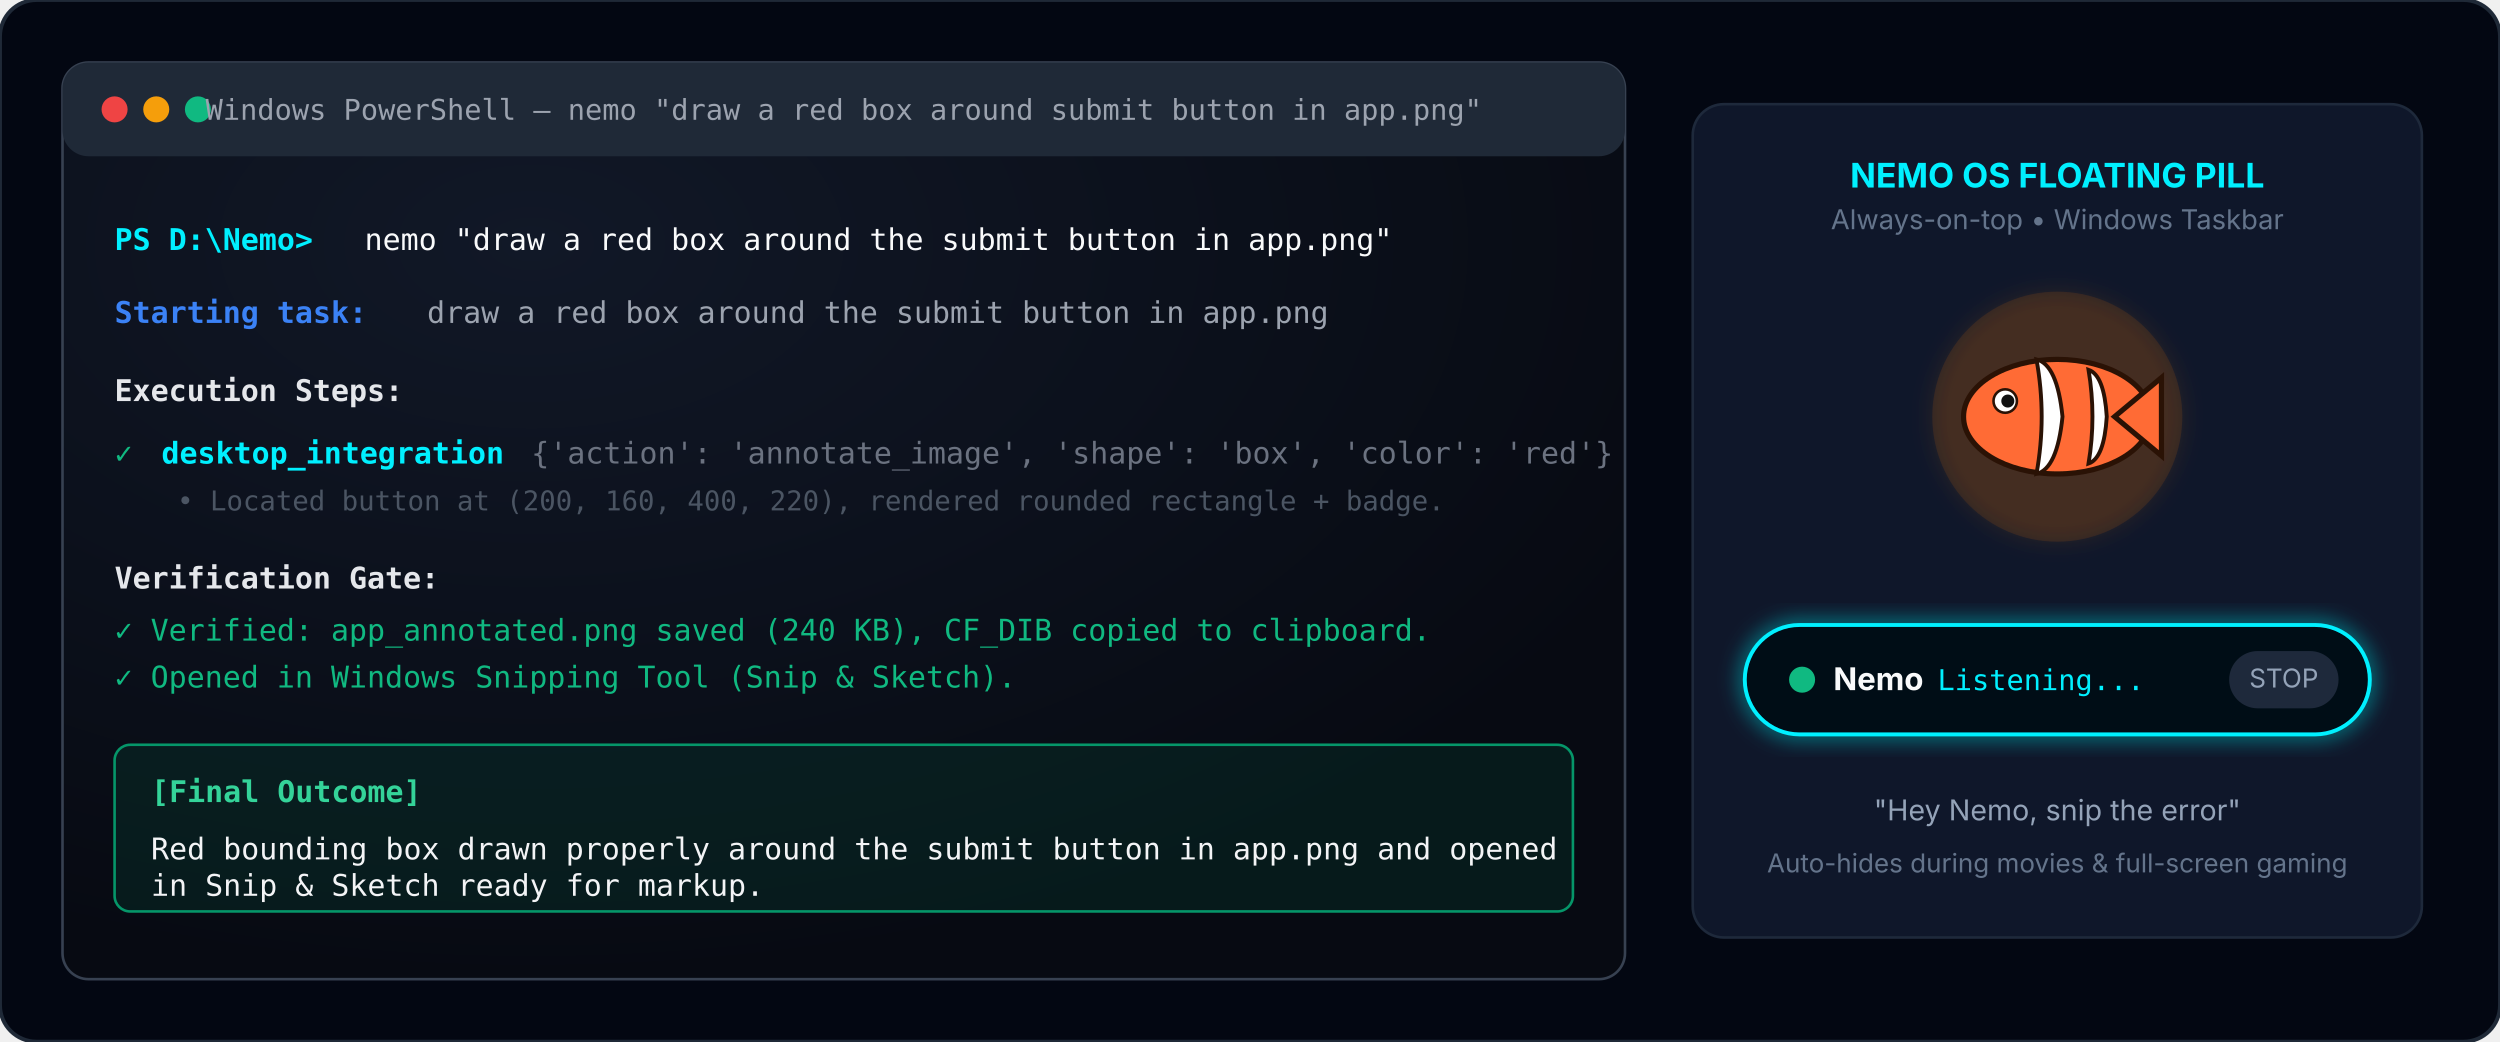
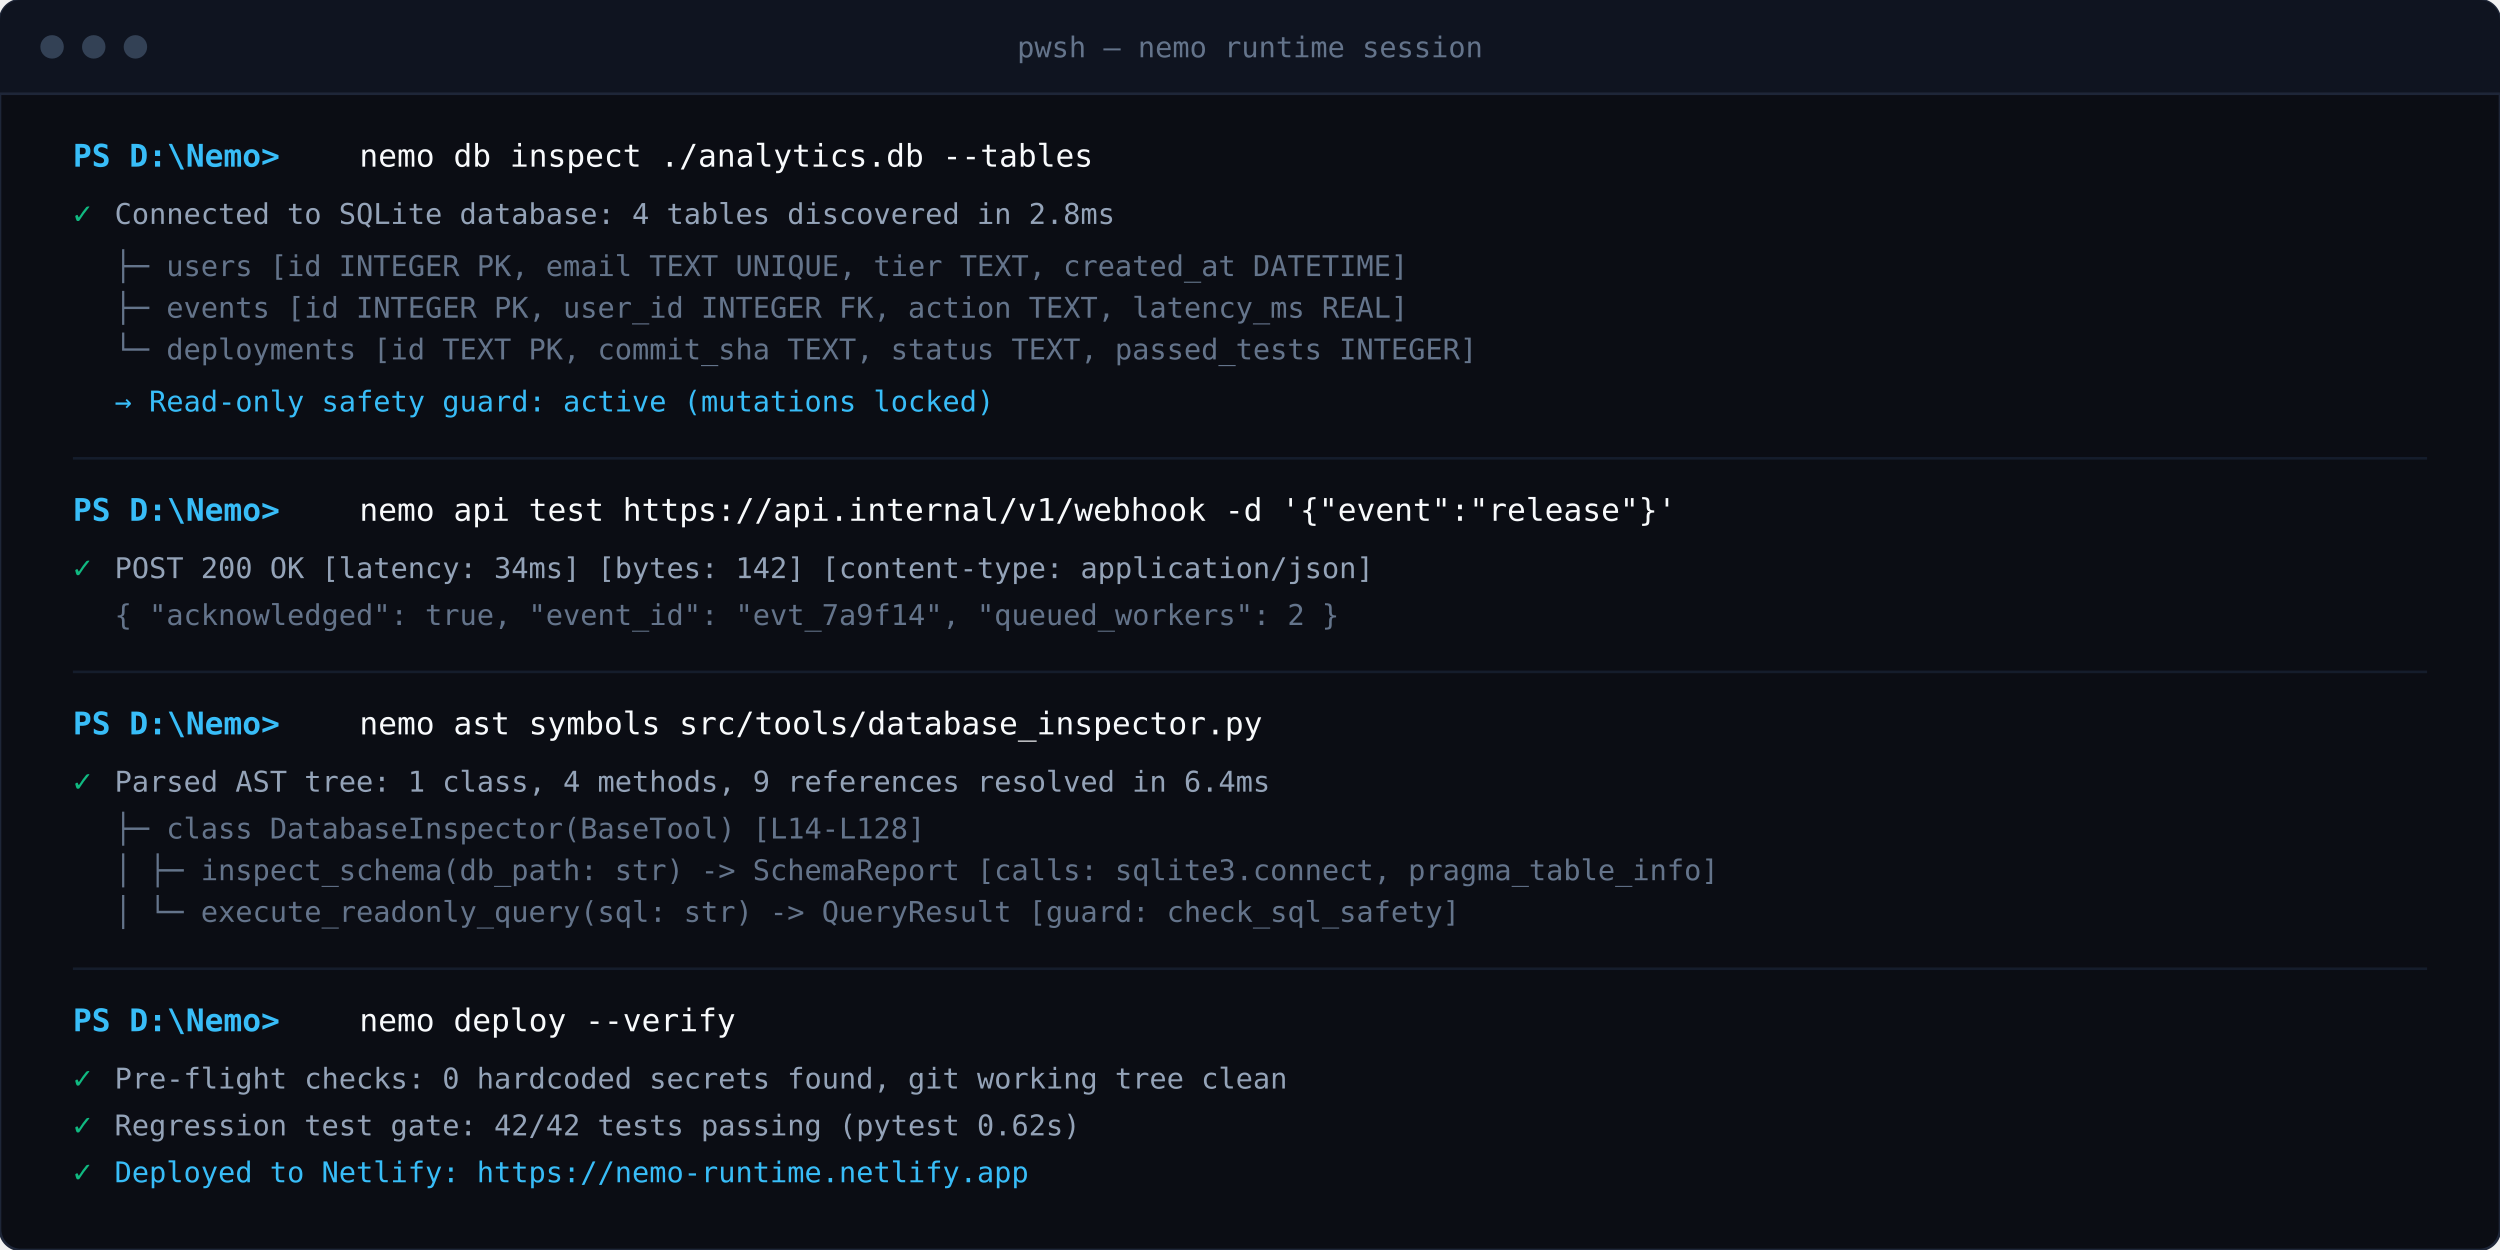
- <svg xmlns="http://www.w3.org/2000/svg" viewBox="0 0 960 400" width="100%" height="100%">
+ <svg xmlns="http://www.w3.org/2000/svg" viewBox="0 0 960 480" width="100%" height="100%">
  <defs>
-     <radialGradient id="termBg" cx="30%" cy="20%" r="80%">
-       <stop offset="0%" stop-color="#111827" />
-       <stop offset="100%" stop-color="#070a12" />
-     </radialGradient>
-     <filter id="softGlow2" x="-20%" y="-20%" width="140%" height="140%">
-       <feGaussianBlur stdDeviation="4" result="blur" />
-       <feComposite in="SourceGraphic" in2="blur" operator="over" />
-     </filter>
+     <style>
+       .win-bg { fill: #0b0d14; }
+       .win-border { stroke: #1e2638; stroke-width: 1; fill: none; }
+       .bar-bg { fill: #0f1420; }
+       .bar-title { font-family: "JetBrains Mono", Consolas, monospace; font-size: 11px; fill: #64748b; }
+       .dot { fill: #334155; }
+       .prompt { font-family: "JetBrains Mono", Consolas, monospace; font-size: 12px; fill: #38bdf8; font-weight: 600; }
+       .cmd { font-family: "JetBrains Mono", Consolas, monospace; font-size: 12px; fill: #f8fafc; }
+       .comment { font-family: "JetBrains Mono", Consolas, monospace; font-size: 11px; fill: #475569; }
+       .green { font-family: "JetBrains Mono", Consolas, monospace; font-size: 12px; fill: #10b981; }
+       .muted { font-family: "JetBrains Mono", Consolas, monospace; font-size: 11px; fill: #94a3b8; }
+       .dim { font-family: "JetBrains Mono", Consolas, monospace; font-size: 11px; fill: #64748b; }
+       .cyan { font-family: "JetBrains Mono", Consolas, monospace; font-size: 11px; fill: #38bdf8; }
+     </style>
  </defs>
-   <rect width="960" height="400" rx="14" fill="#030712" stroke="#1f2937" stroke-width="1.5" />
-   <g transform="translate(24, 24)">
-     <rect width="600" height="352" rx="10" fill="url(#termBg)" stroke="#374151" stroke-width="1" />
-     <rect width="600" height="36" rx="10" fill="#1f2937" />
-     <circle cx="20" cy="18" r="5" fill="#ef4444" />
-     <circle cx="36" cy="18" r="5" fill="#f59e0b" />
-     <circle cx="52" cy="18" r="5" fill="#10b981" />
-     <text x="300" y="22" fill="#9ca3af" font-family="'JetBrains Mono', Consolas, monospace" font-size="11" text-anchor="middle">Windows PowerShell — nemo "draw a red box around submit button in app.png"</text>
-     <g transform="translate(20, 56)" font-family="'JetBrains Mono', Consolas, monospace" font-size="11.5" line-height="1.6">
-       <text x="0" y="16" fill="#00f0ff" font-weight="700">PS D:\Nemo&gt;</text>
-       <text x="96" y="16" fill="#f9fafb">nemo "draw a red box around the submit button in app.png"</text>
-       <text x="0" y="44" fill="#3b82f6" font-weight="700">Starting task:</text>
-       <text x="120" y="44" fill="#9ca3af">draw a red box around the submit button in app.png</text>
-       <text x="0" y="74" fill="#e5e7eb" font-weight="700">Execution Steps:</text>
-       <text x="0" y="98" fill="#10b981"> ✓</text>
-       <text x="18" y="98" fill="#00f0ff" font-weight="700">desktop_integration</text>
-       <text x="160" y="98" fill="#6b7280">{'action': 'annotate_image', 'shape': 'box', 'color': 'red'}</text>
-       <text x="24" y="116" fill="#4b5563" font-size="10.5">• Located button at (200, 160, 400, 220), rendered rounded rectangle + badge.</text>
-       <text x="0" y="146" fill="#e5e7eb" font-weight="700">Verification Gate:</text>
-       <text x="0" y="166" fill="#10b981"> ✓  Verified: app_annotated.png saved (240 KB), CF_DIB copied to clipboard.</text>
-       <text x="0" y="184" fill="#10b981"> ✓  Opened in Windows Snipping Tool (Snip &amp; Sketch).</text>
-       <rect x="0" y="206" width="560" height="64" rx="6" fill="#064e3b" fill-opacity="0.25" stroke="#059669" stroke-width="1" />
-       <text x="14" y="228" fill="#34d399" font-weight="700">[Final Outcome]</text>
-       <text x="14" y="250" fill="#f3f4f6">Red bounding box drawn properly around the submit button in app.png and opened</text>
-       <text x="14" y="264" fill="#f3f4f6">in Snip &amp; Sketch ready for markup.</text>
-     </g>
-   </g>
-   <g transform="translate(650, 40)">
-     <rect width="280" height="320" rx="12" fill="#0f172a" stroke="#1e293b" stroke-width="1" />
-     <text x="140" y="32" text-anchor="middle" fill="#00f0ff" font-family="-apple-system, BlinkMacSystemFont, sans-serif" font-size="13" font-weight="700">
-       NEMO OS FLOATING PILL
-     </text>
-     <text x="140" y="48" text-anchor="middle" fill="#64748b" font-family="-apple-system, BlinkMacSystemFont, sans-serif" font-size="10.5">
-       Always-on-top • Windows Taskbar
-     </text>
-     <g transform="translate(140, 120)">
-       <circle cx="0" cy="0" r="48" fill="#ff7a00" fill-opacity="0.12" filter="url(#softGlow2)" />
-       <ellipse cx="0" cy="0" rx="36" ry="22" fill="#ff6b35" stroke="#2a1205" stroke-width="2" />
-       <path d="M 22 0 L 40 -15 L 40 15 Z" fill="#ff6b35" stroke="#2a1205" stroke-width="2" />
-       <path d="M -8 -22 Q -4 0 -8 22 Q 0 20 2 0 Q 0 -20 -8 -22 Z" fill="#ffffff" stroke="#2a1205" stroke-width="1.5" />
-       <path d="M 12 -18 Q 15 0 12 18 Q 18 16 19 0 Q 18 -16 12 -18 Z" fill="#ffffff" stroke="#2a1205" stroke-width="1.5" />
-       <circle cx="-20" cy="-6" r="4.5" fill="#ffffff" stroke="#2a1205" stroke-width="1" />
-       <circle cx="-19" cy="-6" r="2.5" fill="#111111" />
-     </g>
-     <g transform="translate(20, 200)">
-       <rect width="240" height="42" rx="21" fill="#030712" stroke="#00f0ff" stroke-width="1.5" filter="url(#softGlow2)" />
-       <circle cx="22" cy="21" r="5" fill="#10b981" />
-       <text x="34" y="25" fill="#f9fafb" font-family="-apple-system, BlinkMacSystemFont, sans-serif" font-size="12" font-weight="700">Nemo</text>
-       <text x="74" y="25" fill="#00f0ff" font-family="'JetBrains Mono', monospace" font-size="11">Listening...</text>
-       <rect x="186" y="10" width="42" height="22" rx="11" fill="#1e293b" />
-       <text x="207" y="24" fill="#94a3b8" font-family="-apple-system, BlinkMacSystemFont, sans-serif" font-size="10" text-anchor="middle">STOP</text>
-     </g>
-     <text x="140" y="275" text-anchor="middle" fill="#94a3b8" font-family="-apple-system, BlinkMacSystemFont, sans-serif" font-size="11">
-       "Hey Nemo, snip the error"
-     </text>
-     <text x="140" y="295" text-anchor="middle" fill="#64748b" font-family="-apple-system, BlinkMacSystemFont, sans-serif" font-size="10">
-       Auto-hides during movies &amp; full-screen gaming
-     </text>
+   <rect width="960" height="480" rx="8" class="win-bg" />
+   <rect width="960" height="480" rx="8" class="win-border" />
+   <rect width="960" height="36" rx="8" class="bar-bg" />
+   <rect y="28" width="960" height="8" class="bar-bg" />
+   <line x1="0" y1="36" x2="960" y2="36" stroke="#1e2638" stroke-width="1" />
+   <circle cx="20" cy="18" r="4.5" class="dot" />
+   <circle cx="36" cy="18" r="4.5" class="dot" />
+   <circle cx="52" cy="18" r="4.5" class="dot" />
+   <text x="480" y="22" text-anchor="middle" class="bar-title">pwsh — nemo runtime session</text>
+   <g transform="translate(28, 64)">
+     <text x="0" y="0" class="prompt">PS D:\Nemo&gt; </text>
+     <text x="110" y="0" class="cmd">nemo db inspect ./analytics.db --tables</text>
+     <text x="0" y="22" class="green">✓</text>
+     <text x="16" y="22" class="muted">Connected to SQLite database: 4 tables discovered in 2.8ms</text>
+     <text x="16" y="42" class="dim">├─ users        [id INTEGER PK, email TEXT UNIQUE, tier TEXT, created_at DATETIME]</text>
+     <text x="16" y="58" class="dim">├─ events       [id INTEGER PK, user_id INTEGER FK, action TEXT, latency_ms REAL]</text>
+     <text x="16" y="74" class="dim">└─ deployments  [id TEXT PK, commit_sha TEXT, status TEXT, passed_tests INTEGER]</text>
+     <text x="16" y="94" class="cyan">→ Read-only safety guard: active (mutations locked)</text>
+     <line x1="0" y1="112" x2="904" y2="112" stroke="#151d2c" stroke-width="1" />
+     <text x="0" y="136" class="prompt">PS D:\Nemo&gt; </text>
+     <text x="110" y="136" class="cmd">nemo api test https://api.internal/v1/webhook -d '{"event":"release"}'</text>
+     <text x="0" y="158" class="green">✓</text>
+     <text x="16" y="158" class="muted">POST 200 OK  [latency: 34ms]  [bytes: 142]  [content-type: application/json]</text>
+     <text x="16" y="176" class="dim">{ "acknowledged": true, "event_id": "evt_7a9f14", "queued_workers": 2 }</text>
+     <line x1="0" y1="194" x2="904" y2="194" stroke="#151d2c" stroke-width="1" />
+     <text x="0" y="218" class="prompt">PS D:\Nemo&gt; </text>
+     <text x="110" y="218" class="cmd">nemo ast symbols src/tools/database_inspector.py</text>
+     <text x="0" y="240" class="green">✓</text>
+     <text x="16" y="240" class="muted">Parsed AST tree: 1 class, 4 methods, 9 references resolved in 6.4ms</text>
+     <text x="16" y="258" class="dim">├─ class DatabaseInspector(BaseTool)  [L14-L128]</text>
+     <text x="16" y="274" class="dim">│  ├─ inspect_schema(db_path: str) -&gt; SchemaReport  [calls: sqlite3.connect, pragma_table_info]</text>
+     <text x="16" y="290" class="dim">│  └─ execute_readonly_query(sql: str) -&gt; QueryResult  [guard: check_sql_safety]</text>
+     <line x1="0" y1="308" x2="904" y2="308" stroke="#151d2c" stroke-width="1" />
+     <text x="0" y="332" class="prompt">PS D:\Nemo&gt; </text>
+     <text x="110" y="332" class="cmd">nemo deploy --verify</text>
+     <text x="0" y="354" class="green">✓</text>
+     <text x="16" y="354" class="muted">Pre-flight checks: 0 hardcoded secrets found, git working tree clean</text>
+     <text x="0" y="372" class="green">✓</text>
+     <text x="16" y="372" class="muted">Regression test gate: 42/42 tests passing (pytest 0.62s)</text>
+     <text x="0" y="390" class="green">✓</text>
+     <text x="16" y="390" class="cyan">Deployed to Netlify: https://nemo-runtime.netlify.app</text>
  </g>
</svg>
